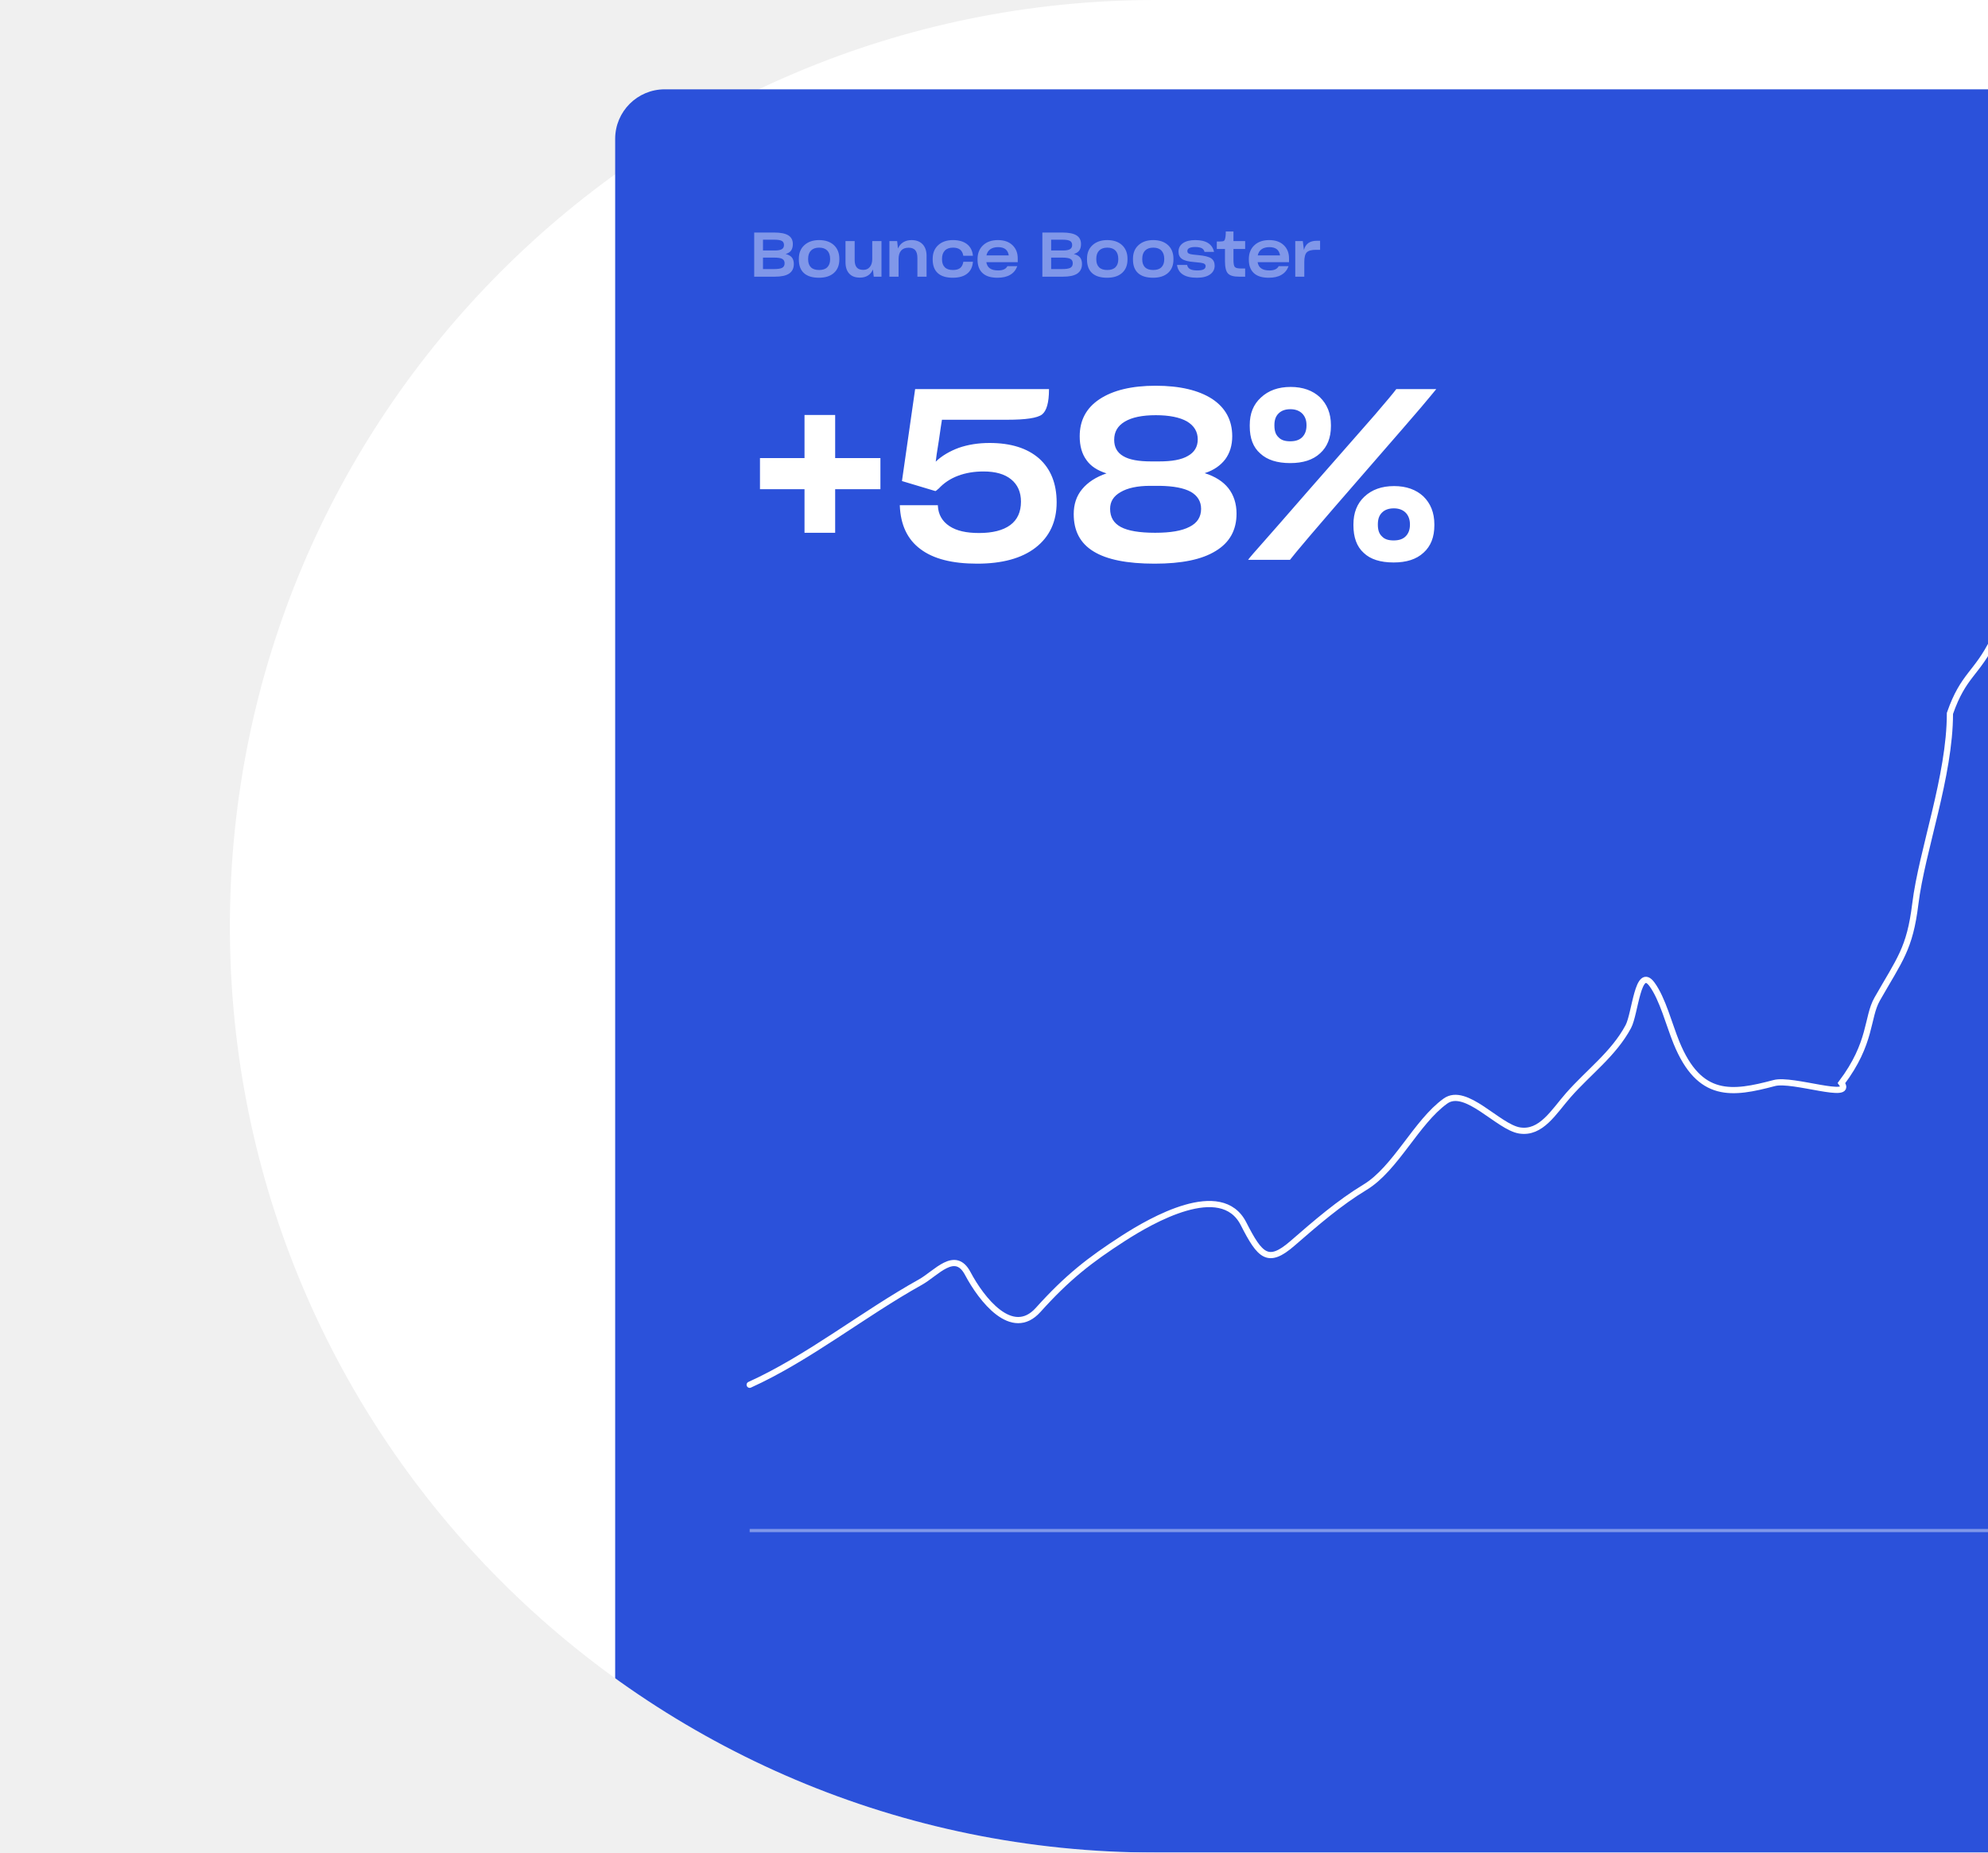
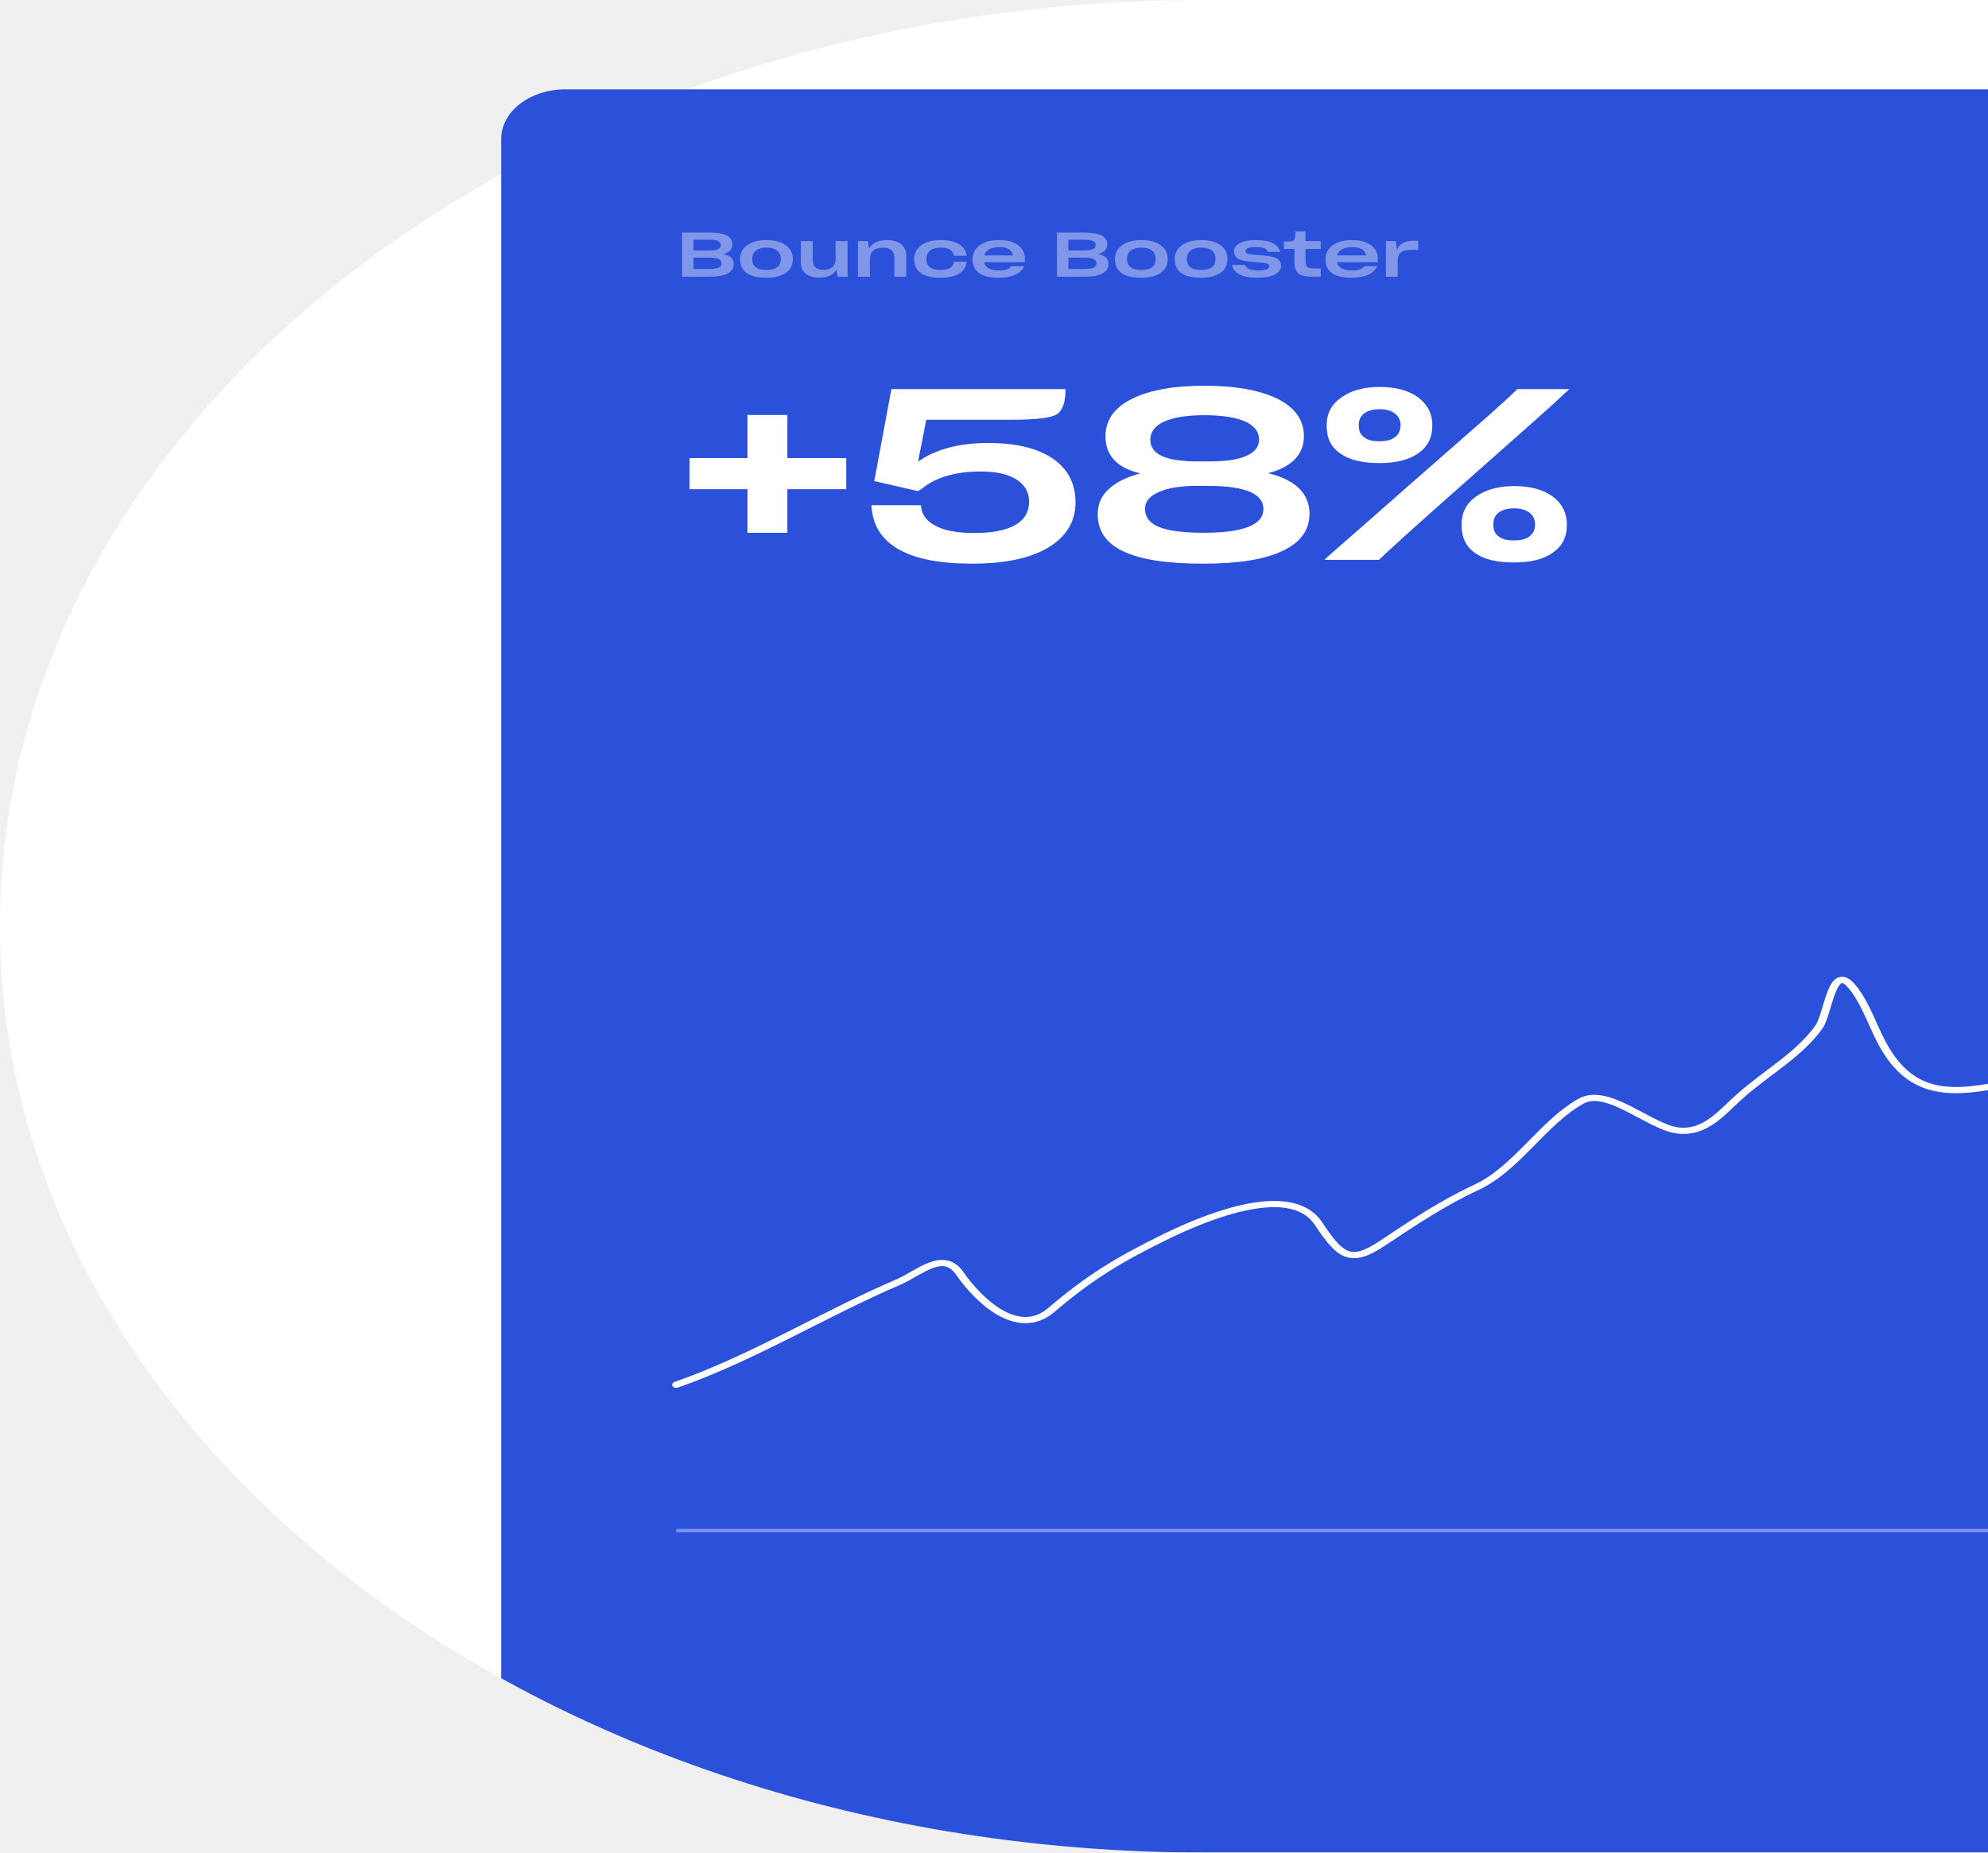
- <svg xmlns="http://www.w3.org/2000/svg" width="601" height="560" viewBox="0 0 462 560" fill="none">
+ <svg xmlns="http://www.w3.org/2000/svg" width="601" height="560" viewBox="0 0 462 560" fill="none" preserveAspectRatio="none">
  <rect width="884" height="560" rx="280" fill="white" />
  <mask id="mask0_17520_568" style="mask-type:alpha" maskUnits="userSpaceOnUse" x="0" y="0" width="884" height="560">
    <path d="M0 0H604C758.64 0 884 125.36 884 280C884 434.64 758.64 560 604 560H280C125.36 560 0 434.64 0 280V0Z" fill="white" />
  </mask>
  <g mask="url(#mask0_17520_568)">
    <rect x="116.473" y="27" width="500.838" height="533" rx="14.977" fill="#2B51DA" />
    <path d="M157.139 418.591C174.891 410.554 191.427 397.209 208.762 387.558C213.545 384.896 219.202 377.668 223.064 384.953C227.187 392.731 236.45 404.738 244.341 395.968C253.124 386.207 259.846 380.924 270.153 374.292C278.61 368.851 299.694 356.696 306.429 369.91C311.447 379.755 313.832 382.284 321.253 375.832C328.345 369.667 335.427 363.552 343.141 358.894C352.447 353.277 358.642 339.185 367.471 332.836C373.628 328.409 383.44 340.69 389.882 341.72C396.421 342.765 400.208 336.085 404.619 331.06C410.782 324.038 418.346 318.569 422.757 310.332C424.869 306.387 425.633 291.733 429.908 297.539C433.149 301.943 435.094 309.746 437.32 315.188C444.29 332.23 454.161 330.768 466.881 327.388C472.448 325.908 491.111 332.698 487.202 327.388C496.399 315.188 494.806 307.62 497.998 302.009C504.796 290.06 507.857 286.837 509.523 273.258C511.514 257.036 519.991 234.661 519.991 215.651C524.1 203.867 528.057 203.833 533.186 193.382C540.314 178.86 548.94 169.458 558.531 158.602C563.814 152.622 565.921 142.337 569.955 135.031" stroke="white" stroke-width="1.872" stroke-linecap="round" />
    <path opacity="0.4" d="M164.721 83.637H158.505V70.289H164.533C166.462 70.289 167.885 70.569 168.802 71.131C169.719 71.693 170.187 72.573 170.187 73.752V73.808C170.187 74.613 170 75.25 169.663 75.736C169.307 76.223 168.764 76.56 168.016 76.785C168.858 76.991 169.476 77.328 169.888 77.814C170.281 78.301 170.487 78.957 170.487 79.78V79.799C170.487 81.109 170 82.064 169.064 82.701C168.109 83.337 166.668 83.637 164.721 83.637ZM164.665 72.46H161.164V75.718H164.721C165.694 75.718 166.406 75.587 166.855 75.325C167.285 75.062 167.51 74.651 167.51 74.089V74.052C167.51 73.49 167.285 73.078 166.874 72.835C166.443 72.591 165.713 72.46 164.665 72.46ZM164.496 77.871H161.164V81.334H164.384C165.582 81.334 166.443 81.222 166.949 80.96C167.435 80.698 167.697 80.248 167.697 79.593V79.574C167.697 78.957 167.454 78.526 166.986 78.264C166.518 78.002 165.694 77.871 164.496 77.871ZM178.085 83.955C176.082 83.955 174.566 83.487 173.536 82.551C172.506 81.615 172.001 80.248 172.001 78.413V78.245C172.001 76.504 172.544 75.119 173.667 74.108C174.772 73.097 176.251 72.573 178.123 72.573C179.995 72.573 181.493 73.078 182.597 74.089C183.683 75.1 184.245 76.485 184.245 78.245V78.413C184.245 80.173 183.702 81.521 182.616 82.495C181.53 83.468 180.032 83.955 178.085 83.955ZM178.123 81.615C179.209 81.615 180.032 81.353 180.594 80.791C181.156 80.248 181.455 79.443 181.455 78.395V78.245C181.455 77.159 181.156 76.317 180.594 75.736C180.032 75.156 179.209 74.856 178.142 74.856C177.074 74.856 176.251 75.156 175.67 75.736C175.09 76.335 174.809 77.159 174.809 78.245V78.395C174.809 79.443 175.09 80.248 175.652 80.791C176.213 81.353 177.037 81.615 178.123 81.615ZM196.983 83.637H194.643L194.399 81.446C194.062 82.251 193.576 82.869 192.902 83.281C192.228 83.712 191.404 83.918 190.449 83.918C189.045 83.918 187.978 83.524 187.229 82.701C186.48 81.896 186.106 80.735 186.106 79.237V72.872H188.877V78.563C188.877 79.612 189.083 80.361 189.513 80.847C189.925 81.334 190.58 81.577 191.479 81.577C192.321 81.577 192.976 81.297 193.463 80.698C193.95 80.117 194.193 79.312 194.193 78.264V72.872H196.983V83.637ZM205.185 74.875C204.174 74.875 203.425 75.175 202.919 75.755C202.395 76.354 202.152 77.215 202.152 78.357V83.637H199.381V72.872H201.721L201.965 75.119C202.32 74.295 202.844 73.677 203.556 73.228C204.267 72.797 205.11 72.573 206.083 72.573C207.506 72.573 208.61 73.003 209.415 73.827C210.202 74.669 210.614 75.83 210.614 77.309V83.637H207.843V77.983C207.843 76.916 207.618 76.13 207.188 75.624C206.757 75.137 206.083 74.875 205.185 74.875ZM218.525 83.955C216.541 83.955 215.024 83.487 213.995 82.551C212.965 81.615 212.46 80.23 212.46 78.413V78.245C212.46 76.523 213.003 75.137 214.126 74.108C215.23 73.097 216.709 72.573 218.581 72.573C220.379 72.573 221.783 72.984 222.831 73.789C223.88 74.613 224.479 75.774 224.628 77.29V77.309H221.708V77.272C221.577 76.467 221.259 75.868 220.753 75.456C220.229 75.062 219.518 74.856 218.6 74.856C217.533 74.856 216.709 75.156 216.148 75.736C215.567 76.335 215.287 77.159 215.287 78.245V78.395C215.287 79.443 215.567 80.248 216.129 80.791C216.691 81.353 217.496 81.615 218.581 81.615C219.518 81.615 220.248 81.428 220.772 81.016C221.277 80.604 221.596 79.986 221.727 79.144V79.125H224.628V79.162C224.497 80.735 223.917 81.914 222.869 82.738C221.82 83.562 220.379 83.955 218.525 83.955ZM235.049 80.454H238.044C237.614 81.615 236.902 82.495 235.891 83.075C234.88 83.674 233.607 83.955 232.053 83.955C230.069 83.955 228.571 83.506 227.56 82.57C226.531 81.634 226.025 80.286 226.025 78.488V78.32C226.025 76.598 226.568 75.194 227.691 74.145C228.796 73.097 230.294 72.573 232.184 72.573C234.038 72.573 235.498 73.078 236.565 74.089C237.632 75.1 238.175 76.429 238.175 78.114V79.256H228.684C228.815 80.08 229.17 80.716 229.769 81.128C230.35 81.54 231.155 81.746 232.203 81.746C232.952 81.746 233.551 81.652 234.019 81.428C234.468 81.222 234.824 80.903 235.049 80.454ZM232.241 74.707C231.267 74.707 230.481 74.931 229.882 75.343C229.283 75.774 228.889 76.392 228.721 77.197H235.461C235.33 76.373 234.993 75.736 234.468 75.325C233.925 74.913 233.177 74.707 232.241 74.707ZM251.836 83.637H245.62V70.289H251.649C253.577 70.289 255 70.569 255.917 71.131C256.834 71.693 257.302 72.573 257.302 73.752V73.808C257.302 74.613 257.115 75.25 256.778 75.736C256.422 76.223 255.88 76.56 255.131 76.785C255.973 76.991 256.591 77.328 257.003 77.814C257.396 78.301 257.602 78.957 257.602 79.78V79.799C257.602 81.109 257.115 82.064 256.179 82.701C255.224 83.337 253.783 83.637 251.836 83.637ZM251.78 72.46H248.279V75.718H251.836C252.809 75.718 253.521 75.587 253.97 75.325C254.401 75.062 254.625 74.651 254.625 74.089V74.052C254.625 73.49 254.401 73.078 253.989 72.835C253.558 72.591 252.828 72.46 251.78 72.46ZM251.611 77.871H248.279V81.334H251.499C252.697 81.334 253.558 81.222 254.064 80.96C254.55 80.698 254.812 80.248 254.812 79.593V79.574C254.812 78.957 254.569 78.526 254.101 78.264C253.633 78.002 252.809 77.871 251.611 77.871ZM265.2 83.955C263.197 83.955 261.681 83.487 260.651 82.551C259.622 81.615 259.116 80.248 259.116 78.413V78.245C259.116 76.504 259.659 75.119 260.782 74.108C261.887 73.097 263.366 72.573 265.238 72.573C267.11 72.573 268.608 73.078 269.712 74.089C270.798 75.1 271.36 76.485 271.36 78.245V78.413C271.36 80.173 270.817 81.521 269.731 82.495C268.645 83.468 267.147 83.955 265.2 83.955ZM265.238 81.615C266.324 81.615 267.147 81.353 267.709 80.791C268.271 80.248 268.57 79.443 268.57 78.395V78.245C268.57 77.159 268.271 76.317 267.709 75.736C267.147 75.156 266.324 74.856 265.257 74.856C264.19 74.856 263.366 75.156 262.785 75.736C262.205 76.335 261.924 77.159 261.924 78.245V78.395C261.924 79.443 262.205 80.248 262.767 80.791C263.328 81.353 264.152 81.615 265.238 81.615ZM279.095 83.955C277.092 83.955 275.575 83.487 274.546 82.551C273.516 81.615 273.011 80.248 273.011 78.413V78.245C273.011 76.504 273.554 75.119 274.677 74.108C275.781 73.097 277.26 72.573 279.132 72.573C281.005 72.573 282.502 73.078 283.607 74.089C284.693 75.1 285.254 76.485 285.254 78.245V78.413C285.254 80.173 284.711 81.521 283.625 82.495C282.54 83.468 281.042 83.955 279.095 83.955ZM279.132 81.615C280.218 81.615 281.042 81.353 281.604 80.791C282.165 80.248 282.465 79.443 282.465 78.395V78.245C282.465 77.159 282.165 76.317 281.604 75.736C281.042 75.156 280.218 74.856 279.151 74.856C278.084 74.856 277.26 75.156 276.68 75.736C276.1 76.335 275.819 77.159 275.819 78.245V78.395C275.819 79.443 276.1 80.248 276.661 80.791C277.223 81.353 278.047 81.615 279.132 81.615ZM297.71 80.304C297.71 81.428 297.224 82.326 296.288 82.981C295.333 83.637 294.022 83.955 292.356 83.955C290.521 83.955 289.117 83.637 288.125 83C287.114 82.364 286.515 81.39 286.328 80.08H289.379C289.492 80.679 289.81 81.091 290.297 81.353C290.784 81.615 291.495 81.746 292.468 81.746C293.33 81.746 293.947 81.652 294.359 81.428C294.771 81.222 294.977 80.885 294.977 80.417C294.977 80.061 294.771 79.799 294.378 79.63C293.966 79.481 293.049 79.331 291.589 79.219C289.81 79.088 288.556 78.769 287.844 78.282C287.133 77.796 286.777 77.066 286.777 76.092C286.777 75.006 287.208 74.145 288.106 73.509C289.005 72.891 290.241 72.573 291.832 72.573C293.479 72.573 294.79 72.872 295.726 73.471C296.662 74.07 297.261 74.95 297.523 76.148H294.64C294.528 75.643 294.247 75.268 293.798 75.025C293.348 74.8 292.674 74.669 291.813 74.669C291.027 74.669 290.428 74.782 290.035 74.988C289.642 75.194 289.454 75.493 289.454 75.905C289.454 76.279 289.642 76.56 290.053 76.71C290.465 76.878 291.364 77.01 292.787 77.122C294.659 77.29 295.951 77.609 296.662 78.095C297.355 78.582 297.71 79.312 297.71 80.304ZM305.805 81.165H306.928V83.637H305.094C303.446 83.637 302.323 83.319 301.724 82.663C301.125 82.027 300.825 80.772 300.825 78.938V75.268H298.354V73.003C298.729 73.003 299.028 73.003 299.215 73.003C299.403 73.003 299.571 72.984 299.758 72.966C300.189 72.966 300.488 72.872 300.638 72.685C300.788 72.498 300.9 72.142 300.975 71.618C301.013 71.412 301.031 71.15 301.05 70.832C301.069 70.513 301.069 70.232 301.069 69.97H303.39V72.872H306.928V75.268H303.39V78.47C303.39 79.649 303.521 80.398 303.802 80.698C304.064 81.016 304.738 81.165 305.805 81.165ZM317.063 80.454H320.058C319.628 81.615 318.916 82.495 317.906 83.075C316.895 83.674 315.622 83.955 314.068 83.955C312.083 83.955 310.586 83.506 309.575 82.57C308.545 81.634 308.04 80.286 308.04 78.488V78.32C308.04 76.598 308.582 75.194 309.706 74.145C310.81 73.097 312.308 72.573 314.199 72.573C316.052 72.573 317.512 73.078 318.579 74.089C319.647 75.1 320.189 76.429 320.189 78.114V79.256H310.698C310.829 80.08 311.185 80.716 311.784 81.128C312.364 81.54 313.169 81.746 314.217 81.746C314.966 81.746 315.565 81.652 316.033 81.428C316.483 81.222 316.838 80.903 317.063 80.454ZM314.255 74.707C313.281 74.707 312.495 74.931 311.896 75.343C311.297 75.774 310.904 76.392 310.735 77.197H317.475C317.344 76.373 317.007 75.736 316.483 75.325C315.94 74.913 315.191 74.707 314.255 74.707ZM324.807 79.219V83.637H322.073V72.872H324.357L324.694 75.568C324.938 74.632 325.387 73.939 326.024 73.471C326.66 73.022 327.521 72.778 328.588 72.778H329.581V75.512H328.364C326.997 75.512 326.061 75.774 325.556 76.279C325.05 76.803 324.807 77.777 324.807 79.219Z" fill="white" />
    <path d="M196.663 138.464V147.874H182.981V161.049H173.716V147.874H160.251V138.464H173.716V125.434H182.981V138.464H196.663ZM249.939 151.855C249.939 157.719 247.767 162.279 243.569 165.537C239.37 168.794 233.435 170.387 225.906 170.387C218.378 170.387 212.659 168.939 208.75 165.971C204.841 163.076 202.742 158.66 202.525 152.796V152.724H214.035V152.941C214.179 155.547 215.338 157.574 217.509 159.022C219.681 160.47 222.649 161.121 226.485 161.121C230.539 161.121 233.724 160.325 235.896 158.732C238.067 157.14 239.153 154.751 239.153 151.638C239.153 148.743 238.14 146.499 236.185 144.906C234.231 143.314 231.48 142.517 227.861 142.517C224.965 142.517 222.432 142.952 220.115 143.82C217.799 144.689 215.844 145.992 214.252 147.729L214.107 147.802C214.035 147.874 213.962 147.946 213.817 148.091C213.6 148.236 213.455 148.381 213.383 148.381L213.311 148.453L203.176 145.413L207.158 117.616H247.623V117.761C247.623 121.67 246.899 124.203 245.523 125.289C244.076 126.375 240.601 126.881 235.027 126.881H215.265L214.903 129.198C214.758 130.067 214.614 131.37 214.324 133.179C214.035 135.061 213.817 136.437 213.673 137.305L213.383 139.549C215.265 137.74 217.654 136.364 220.405 135.351C223.156 134.41 226.196 133.903 229.67 133.903C236.113 133.903 241.108 135.496 244.655 138.608C248.129 141.721 249.939 146.137 249.939 151.855ZM304.323 155.258C304.323 160.252 302.224 164.017 298.025 166.55C293.827 169.156 287.674 170.387 279.566 170.387C271.242 170.387 265.089 169.156 261.107 166.695C257.053 164.234 255.099 160.47 255.099 155.402C255.099 152.507 255.895 149.973 257.633 147.874C259.37 145.775 261.831 144.182 265.016 143.096C262.265 142.228 260.239 140.925 258.936 139.043C257.56 137.161 256.909 134.772 256.909 131.876C256.909 127.099 258.863 123.334 262.917 120.656C266.971 117.978 272.617 116.602 279.856 116.602C287.239 116.602 292.886 117.978 296.939 120.584C300.993 123.262 303.02 127.026 303.02 131.876C303.02 134.627 302.296 136.943 300.921 138.826C299.473 140.708 297.446 142.155 294.695 143.024C297.88 144.037 300.269 145.558 301.862 147.584C303.454 149.611 304.323 152.217 304.323 155.258ZM267.333 132.962C267.333 135.134 268.201 136.799 270.083 137.884C271.893 138.97 274.716 139.477 278.48 139.477H280.942C284.778 139.477 287.674 138.97 289.628 137.812C291.583 136.726 292.596 135.061 292.596 132.817C292.596 130.501 291.51 128.691 289.339 127.388C287.167 126.158 283.982 125.506 279.928 125.506C275.802 125.506 272.689 126.158 270.518 127.461C268.346 128.764 267.333 130.573 267.333 132.962ZM266.102 153.81C266.102 156.343 267.188 158.153 269.359 159.311C271.531 160.47 275.006 161.049 279.711 161.049C284.344 161.049 287.818 160.47 290.135 159.239C292.451 158.081 293.609 156.271 293.609 153.81C293.609 151.566 292.524 149.829 290.497 148.67C288.398 147.512 285.285 146.933 281.159 146.861H278.191C274.354 146.861 271.386 147.512 269.287 148.743C267.115 149.973 266.102 151.638 266.102 153.81ZM320.55 139.984C316.641 139.984 313.6 139.043 311.501 137.088C309.33 135.206 308.316 132.455 308.316 128.836V128.474C308.316 124.999 309.402 122.249 311.718 120.149C313.962 118.05 316.93 116.964 320.695 116.964C324.386 116.964 327.354 118.05 329.526 120.077C331.698 122.176 332.856 124.999 332.856 128.474V128.836C332.856 132.311 331.77 135.061 329.598 137.016C327.427 139.043 324.386 139.984 320.55 139.984ZM320.477 169.229H307.809C308.389 168.432 309.909 166.695 312.225 164.089C314.542 161.483 319.102 156.271 325.906 148.453C335.751 137.233 342.483 129.56 346.103 125.434C349.65 121.308 351.821 118.702 352.618 117.616H364.707C363.983 118.484 362.462 120.367 360.001 123.262C357.54 126.158 352.69 131.731 345.451 140.056C336.113 150.77 329.815 158.081 326.486 161.99C323.156 165.899 321.201 168.287 320.477 169.229ZM320.55 133.396C322.07 133.396 323.3 133.034 324.169 132.166C325.038 131.297 325.472 130.139 325.472 128.619V128.474C325.472 127.026 325.038 125.868 324.169 124.999C323.3 124.131 322.07 123.696 320.622 123.696C319.03 123.696 317.871 124.131 317.003 124.999C316.134 125.868 315.772 127.026 315.772 128.474V128.619C315.772 130.211 316.134 131.37 317.003 132.166C317.799 133.034 318.957 133.396 320.55 133.396ZM351.821 170.025C347.84 170.025 344.8 169.084 342.773 167.129C340.674 165.247 339.66 162.424 339.66 158.805V158.515C339.66 155.04 340.746 152.217 342.99 150.118C345.234 148.019 348.202 146.933 351.966 146.933C355.658 146.933 358.626 148.019 360.798 150.046C362.969 152.145 364.127 154.968 364.127 158.515V158.805C364.127 162.352 363.042 165.102 360.87 167.057C358.698 169.084 355.658 170.025 351.821 170.025ZM351.821 163.365C353.342 163.365 354.572 163.003 355.441 162.134C356.309 161.266 356.744 160.108 356.744 158.587V158.515C356.744 157.067 356.309 155.837 355.441 154.968C354.572 154.099 353.342 153.665 351.894 153.665C350.301 153.665 349.143 154.099 348.274 154.968C347.406 155.837 347.044 156.995 347.044 158.515V158.587C347.044 160.18 347.406 161.338 348.274 162.134C349.071 163.003 350.229 163.365 351.821 163.365Z" fill="white" />
    <path opacity="0.4" d="M157.139 462.662L596 462.662" stroke="white" stroke-width="0.966" fill="#2B51DA" />
  </g>
</svg>
